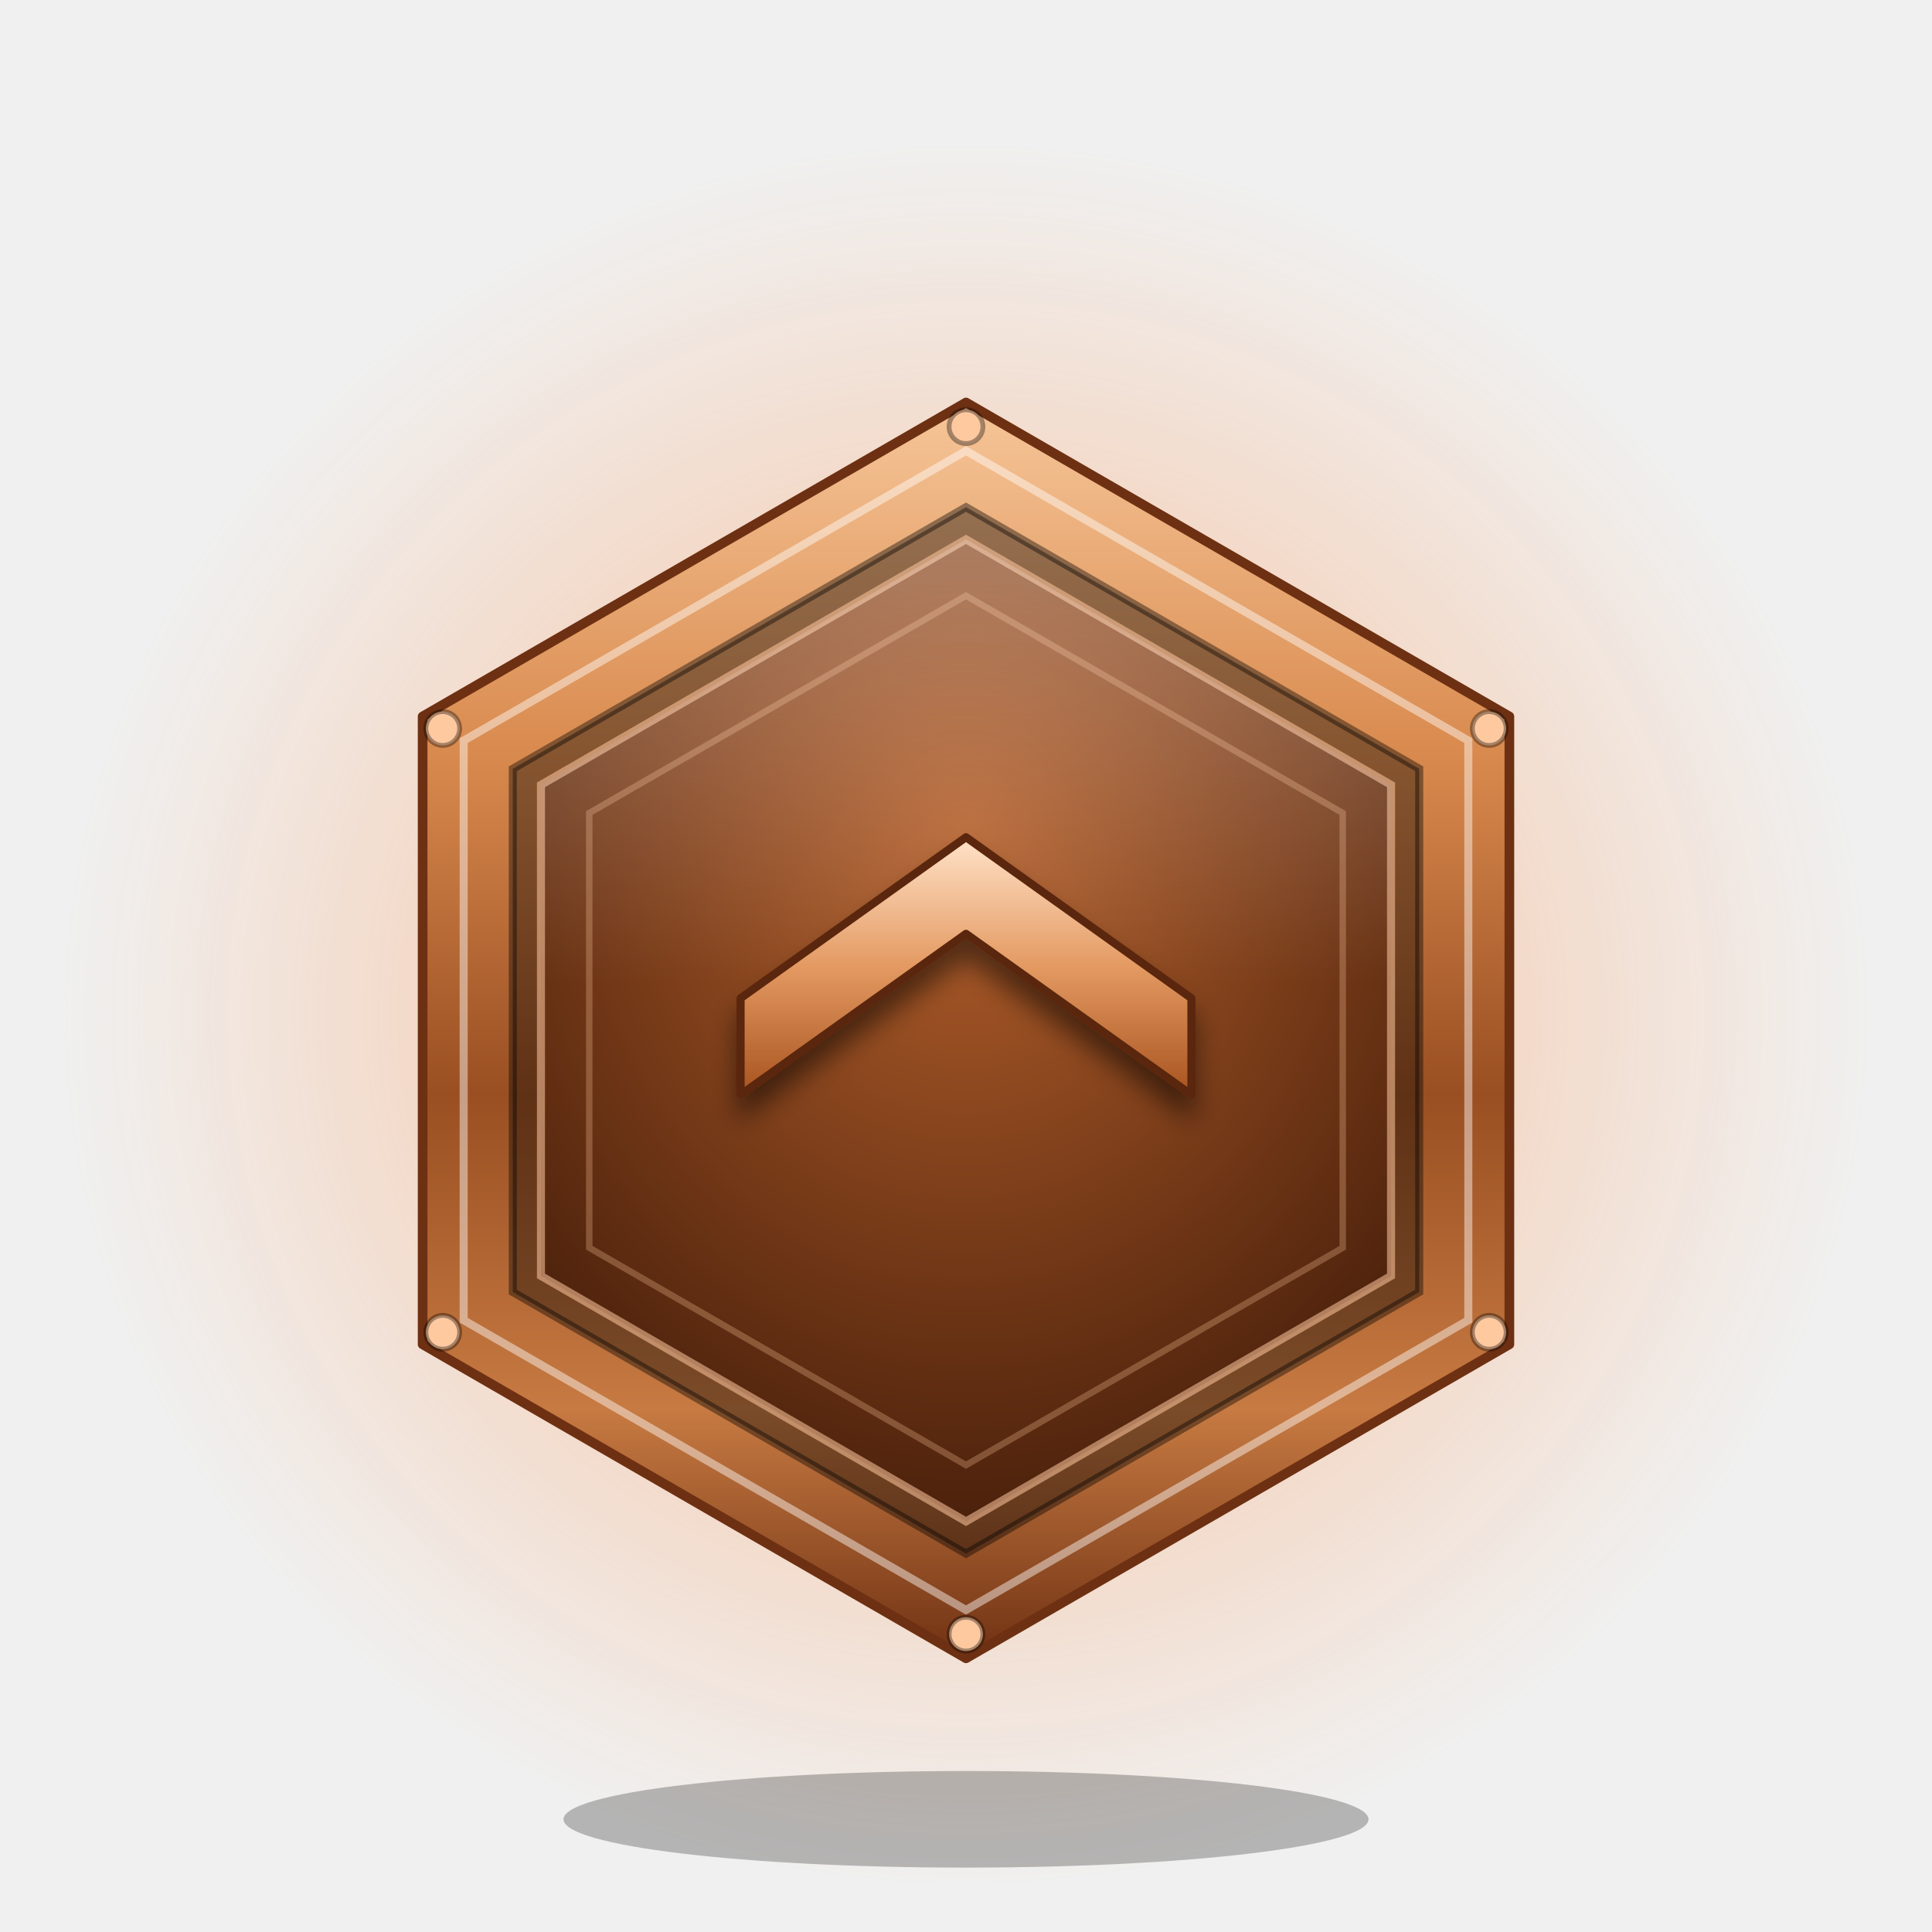
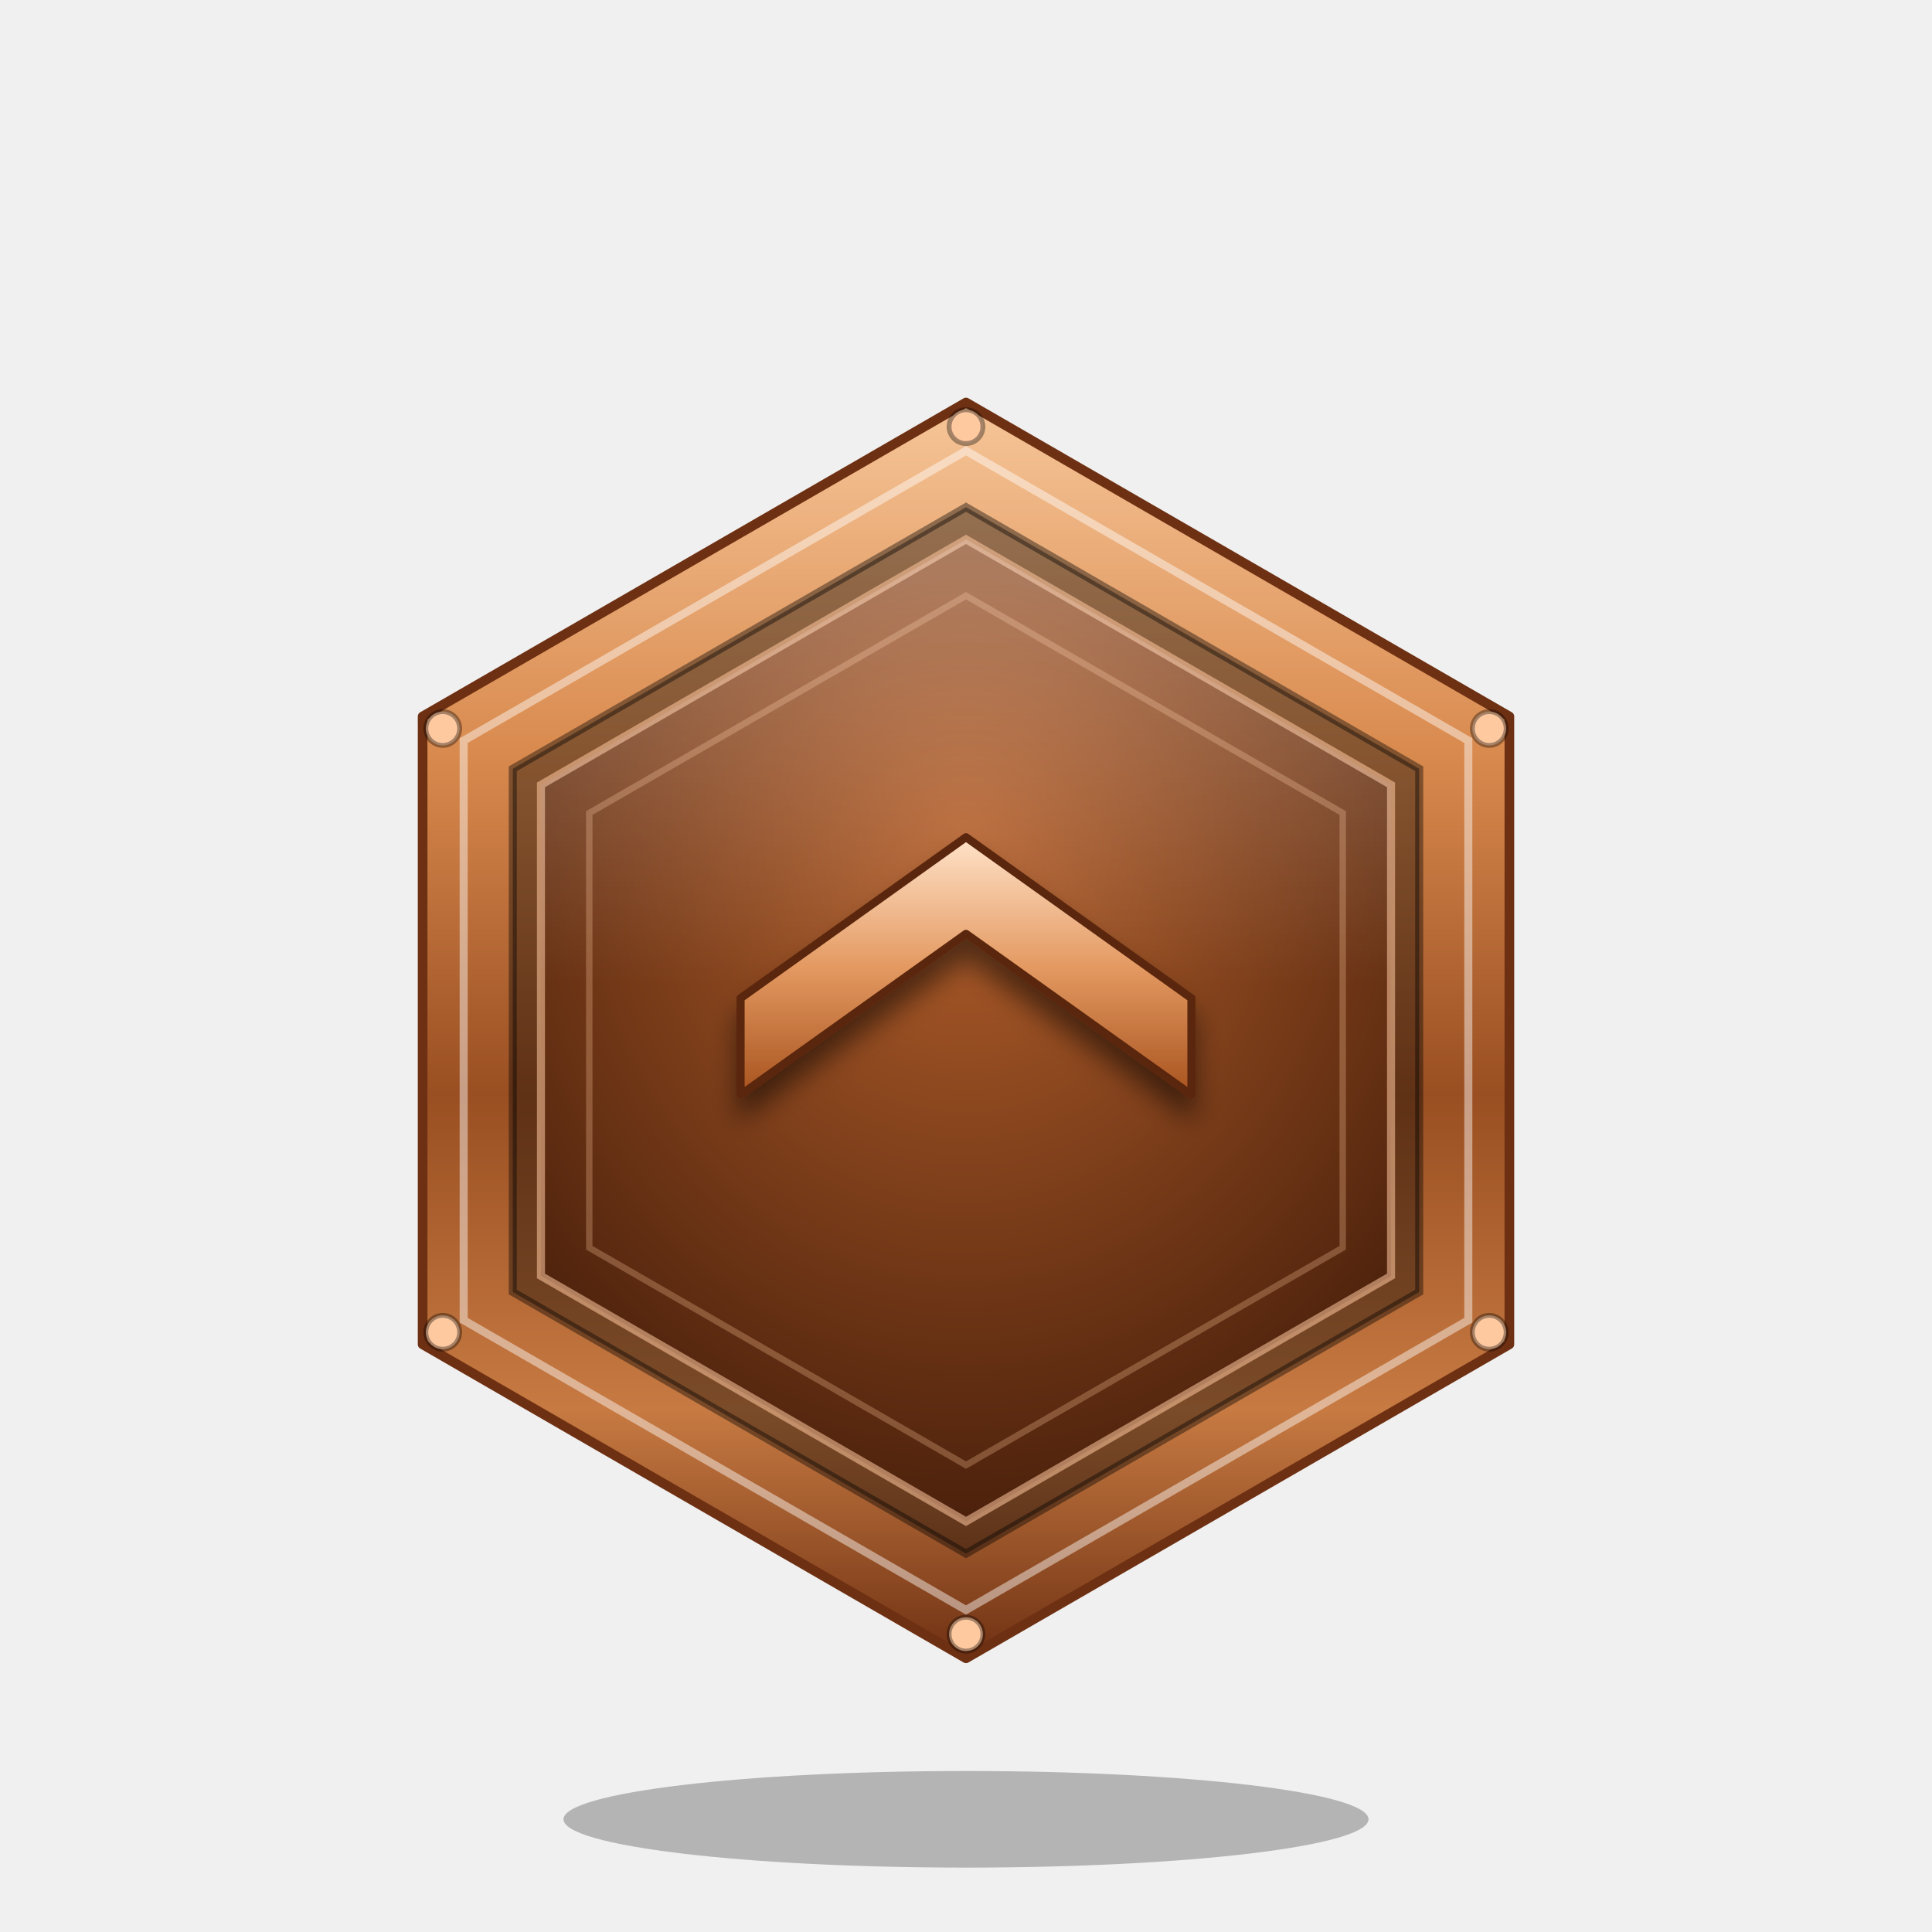
<svg xmlns="http://www.w3.org/2000/svg" viewBox="0 0 240 240" width="240" height="240" role="img" aria-label="Bronze rank badge">
  <defs>
    <linearGradient id="br_rim" x1="0" y1="0" x2="0" y2="1">
      <stop offset="0" stop-color="#F7C79A" />
      <stop offset="0.28" stop-color="#D98A4E" />
      <stop offset="0.55" stop-color="#9A4F22" />
      <stop offset="0.8" stop-color="#C77A42" />
      <stop offset="1" stop-color="#6E3012" />
    </linearGradient>
    <linearGradient id="br_em" x1="0" y1="0" x2="0" y2="1">
      <stop offset="0" stop-color="#FFE2C8" />
      <stop offset=".5" stop-color="#E49A62" />
      <stop offset="1" stop-color="#A8531F" />
    </linearGradient>
    <radialGradient id="br_core" cx=".5" cy=".3" r=".8">
      <stop offset="0" stop-color="#B5602B" />
      <stop offset="1" stop-color="#3D1807" />
    </radialGradient>
    <linearGradient id="br_hl" x1="0" y1="0" x2="0" y2="1">
      <stop offset="0" stop-color="#fff" stop-opacity=".30" />
      <stop offset="1" stop-color="#fff" stop-opacity="0" />
    </linearGradient>
-     <radialGradient id="br_glow" cx=".5" cy=".5" r=".5">
-       <stop offset=".45" stop-color="#FF8A3D" stop-opacity=".30" />
-       <stop offset="1" stop-color="#FF8A3D" stop-opacity="0" />
-     </radialGradient>
    <filter id="br_ds" x="-20%" y="-20%" width="140%" height="140%">
      <feGaussianBlur in="SourceAlpha" stdDeviation="1.6" />
      <feOffset dy="2.5" result="b" />
      <feComponentTransfer>
        <feFuncA type="linear" slope=".5" />
      </feComponentTransfer>
      <feMerge>
        <feMergeNode />
        <feMergeNode in="SourceGraphic" />
      </feMerge>
    </filter>
  </defs>
-   <ellipse cx="120" cy="126" rx="112" ry="108" fill="url(#br_glow)" />
  <ellipse cx="120" cy="226" rx="50" ry="6" fill="#000" opacity=".25" />
  <polygon points="120.0,50.0 187.5,89.0 187.5,167.0 120.0,206.0 52.5,167.0 52.5,89.0" fill="url(#br_rim)" stroke="#6E3012" stroke-width="1.2" stroke-linejoin="round" />
  <polygon points="120.0,56.0 182.4,92.0 182.4,164.0 120.0,200.0 57.6,164.0 57.6,92.0" fill="none" stroke="#fff" stroke-opacity=".45" stroke-width="1" />
  <circle cx="120.0" cy="53.0" r="2.1" fill="#FFC9A0" stroke="#000" stroke-opacity=".35" stroke-width=".6" />
  <circle cx="185.0" cy="90.5" r="2.1" fill="#FFC9A0" stroke="#000" stroke-opacity=".35" stroke-width=".6" />
  <circle cx="185.0" cy="165.5" r="2.1" fill="#FFC9A0" stroke="#000" stroke-opacity=".35" stroke-width=".6" />
  <circle cx="120.0" cy="203.0" r="2.1" fill="#FFC9A0" stroke="#000" stroke-opacity=".35" stroke-width=".6" />
  <circle cx="55.0" cy="165.5" r="2.1" fill="#FFC9A0" stroke="#000" stroke-opacity=".35" stroke-width=".6" />
  <circle cx="55.0" cy="90.5" r="2.1" fill="#FFC9A0" stroke="#000" stroke-opacity=".35" stroke-width=".6" />
  <polygon points="120.0,63.0 176.3,95.5 176.3,160.5 120.0,193.0 63.7,160.5 63.7,95.5" fill="#000" fill-opacity=".38" stroke="#000" stroke-opacity=".4" stroke-width="1" />
  <polygon points="120.0,67.0 172.8,97.5 172.8,158.5 120.0,189.0 67.2,158.5 67.2,97.5" fill="url(#br_core)" stroke="#FFC9A0" stroke-opacity=".55" stroke-width="1" />
  <polygon points="120.0,74.0 166.8,101.0 166.8,155.0 120.0,182.0 73.2,155.0 73.2,101.0" fill="none" stroke="#FFC9A0" stroke-opacity=".28" stroke-width=".8" />
  <polygon points="120.0,67.0 172.8,97.5 172.8,122 67.2,122 67.2,97.5" fill="url(#br_hl)" />
  <g filter="url(#br_ds)">
    <path d="M92 124 L120 104 L148 124 L148 136 L120 116 L92 136 Z" fill="url(#br_em)" stroke="#5A260C" stroke-width="1" stroke-linejoin="round" />
  </g>
</svg>
